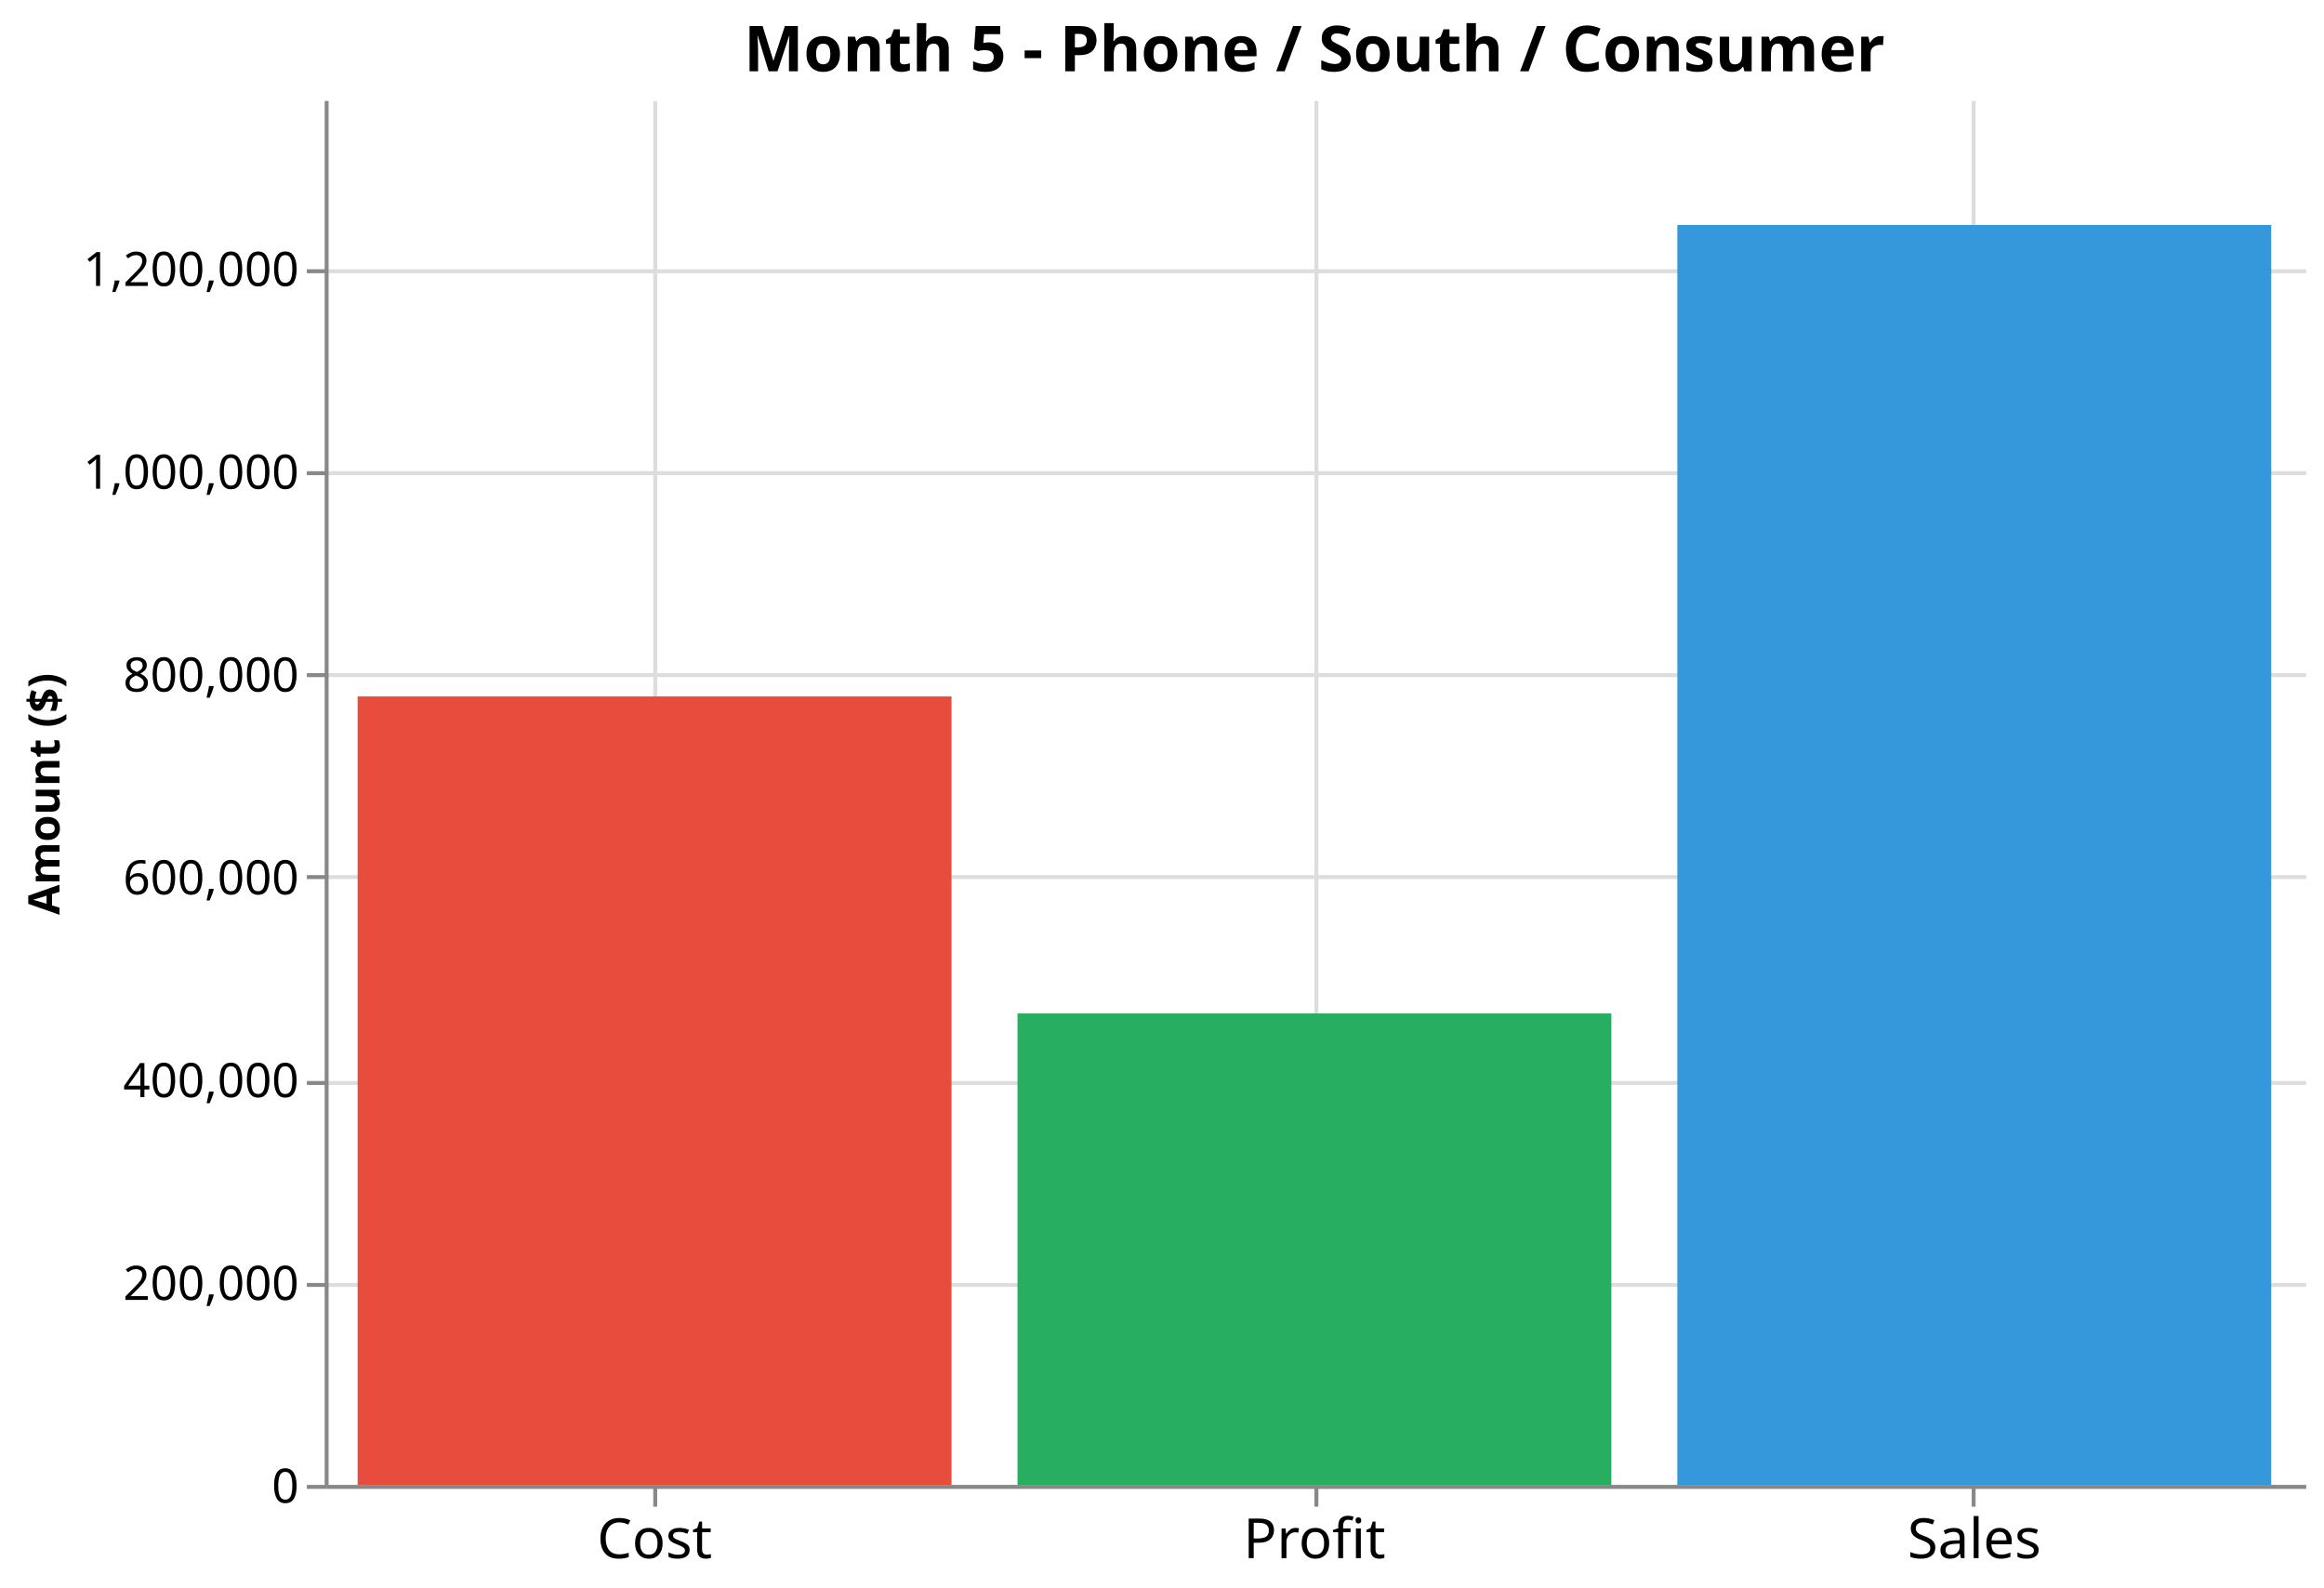
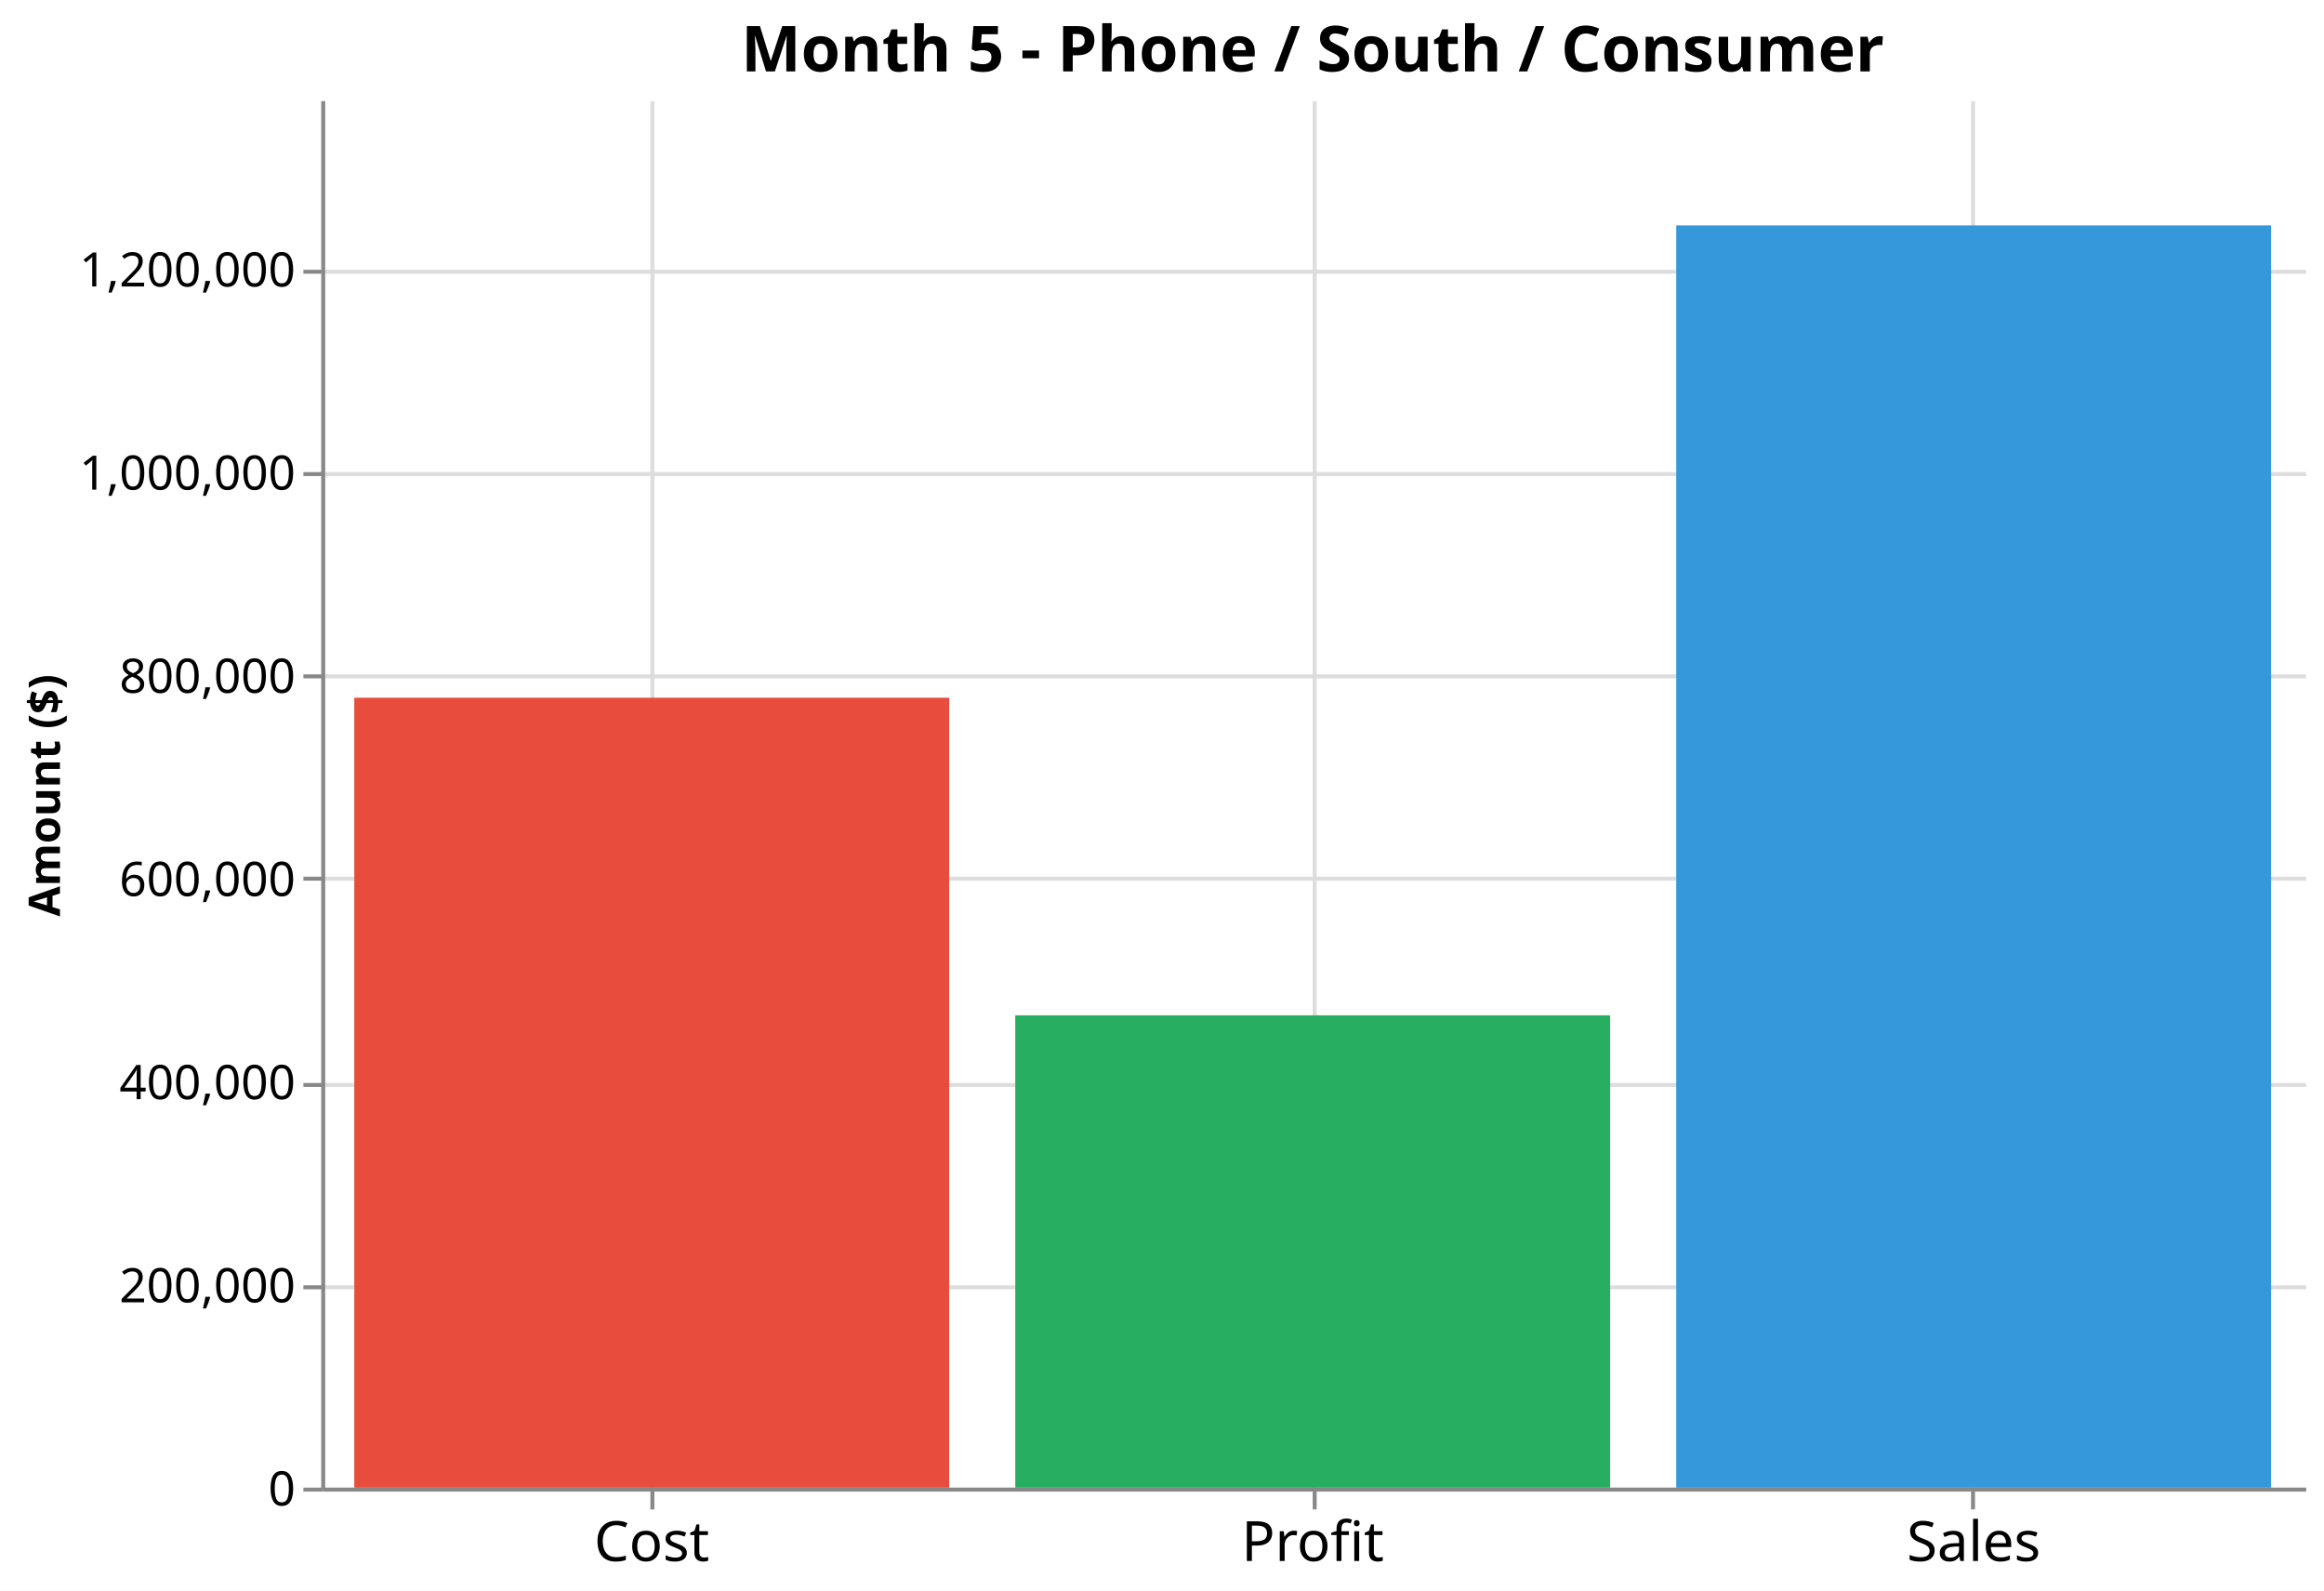
- <svg xmlns="http://www.w3.org/2000/svg" version="1.1" class="marks" width="587" height="401" viewBox="0 0 587 401">
-   <rect width="587" height="401" fill="white" />
-   <g fill="none" stroke-miterlimit="10" transform="translate(82,25)">
+ <svg xmlns="http://www.w3.org/2000/svg" version="1.1" class="marks" width="586" height="401" viewBox="0 0 586 401">
+   <rect width="586" height="401" fill="white" />
+   <g fill="none" stroke-miterlimit="10" transform="translate(81,25)">
    <g class="mark-group role-frame root" role="graphics-object" aria-roledescription="group mark container">
      <g transform="translate(0,0)">
        <path class="background" aria-hidden="true" d="M0,0h500v350h-500Z" />
        <g>
          <g class="mark-group role-axis" aria-hidden="true">
            <g transform="translate(0.5,350.5)">
              <path class="background" aria-hidden="true" d="M0,0h0v0h0Z" pointer-events="none" />
              <g>
                <g class="mark-rule role-axis-grid" pointer-events="none">
                  <line transform="translate(83,-350)" x2="0" y2="350" stroke="#ddd" stroke-width="1" opacity="1" />
                  <line transform="translate(250,-350)" x2="0" y2="350" stroke="#ddd" stroke-width="1" opacity="1" />
                  <line transform="translate(416,-350)" x2="0" y2="350" stroke="#ddd" stroke-width="1" opacity="1" />
                </g>
              </g>
              <path class="foreground" aria-hidden="true" d="" pointer-events="none" display="none" />
            </g>
          </g>
          <g class="mark-group role-axis" aria-hidden="true">
            <g transform="translate(0.5,0.5)">
              <path class="background" aria-hidden="true" d="M0,0h0v0h0Z" pointer-events="none" />
              <g>
                <g class="mark-rule role-axis-grid" pointer-events="none">
                  <line transform="translate(0,350)" x2="500" y2="0" stroke="#ddd" stroke-width="1" opacity="1" />
                  <line transform="translate(0,299)" x2="500" y2="0" stroke="#ddd" stroke-width="1" opacity="1" />
                  <line transform="translate(0,248)" x2="500" y2="0" stroke="#ddd" stroke-width="1" opacity="1" />
                  <line transform="translate(0,196)" x2="500" y2="0" stroke="#ddd" stroke-width="1" opacity="1" />
                  <line transform="translate(0,145)" x2="500" y2="0" stroke="#ddd" stroke-width="1" opacity="1" />
                  <line transform="translate(0,94)" x2="500" y2="0" stroke="#ddd" stroke-width="1" opacity="1" />
                  <line transform="translate(0,43)" x2="500" y2="0" stroke="#ddd" stroke-width="1" opacity="1" />
                </g>
              </g>
              <path class="foreground" aria-hidden="true" d="" pointer-events="none" display="none" />
            </g>
          </g>
          <g class="mark-group role-axis" role="graphics-symbol" aria-roledescription="axis" aria-label="X-axis for a discrete scale with 3 values: Cost, Profit, Sales">
            <g transform="translate(0.5,350.5)">
              <path class="background" aria-hidden="true" d="M0,0h0v0h0Z" pointer-events="none" />
              <g>
                <g class="mark-rule role-axis-tick" pointer-events="none">
                  <line transform="translate(83,0)" x2="0" y2="5" stroke="#888" stroke-width="1" opacity="1" />
                  <line transform="translate(250,0)" x2="0" y2="5" stroke="#888" stroke-width="1" opacity="1" />
                  <line transform="translate(416,0)" x2="0" y2="5" stroke="#888" stroke-width="1" opacity="1" />
                </g>
                <g class="mark-text role-axis-label" pointer-events="none">
                  <text text-anchor="middle" transform="translate(82.83333,18)" font-family="sans-serif" font-size="14px" fill="#000" opacity="1">Cost</text>
                  <text text-anchor="middle" transform="translate(249.5,18)" font-family="sans-serif" font-size="14px" fill="#000" opacity="1">Profit</text>
                  <text text-anchor="middle" transform="translate(416.1667,18)" font-family="sans-serif" font-size="14px" fill="#000" opacity="1">Sales</text>
                </g>
                <g class="mark-rule role-axis-domain" pointer-events="none">
                  <line transform="translate(0,0)" x2="500" y2="0" stroke="#888" stroke-width="1" opacity="1" />
                </g>
              </g>
              <path class="foreground" aria-hidden="true" d="" pointer-events="none" display="none" />
            </g>
          </g>
          <g class="mark-group role-axis" role="graphics-symbol" aria-roledescription="axis" aria-label="Y-axis titled 'Amount ($)' for a linear scale with values from 0 to 1,366,817">
            <g transform="translate(0.5,0.5)">
              <path class="background" aria-hidden="true" d="M0,0h0v0h0Z" pointer-events="none" />
              <g>
                <g class="mark-rule role-axis-tick" pointer-events="none">
                  <line transform="translate(0,350)" x2="-5" y2="0" stroke="#888" stroke-width="1" opacity="1" />
                  <line transform="translate(0,299)" x2="-5" y2="0" stroke="#888" stroke-width="1" opacity="1" />
                  <line transform="translate(0,248)" x2="-5" y2="0" stroke="#888" stroke-width="1" opacity="1" />
                  <line transform="translate(0,196)" x2="-5" y2="0" stroke="#888" stroke-width="1" opacity="1" />
                  <line transform="translate(0,145)" x2="-5" y2="0" stroke="#888" stroke-width="1" opacity="1" />
                  <line transform="translate(0,94)" x2="-5" y2="0" stroke="#888" stroke-width="1" opacity="1" />
                  <line transform="translate(0,43)" x2="-5" y2="0" stroke="#888" stroke-width="1" opacity="1" />
                </g>
                <g class="mark-text role-axis-label" pointer-events="none">
                  <text text-anchor="end" transform="translate(-7,354)" font-family="sans-serif" font-size="12px" fill="#000" opacity="1">0</text>
                  <text text-anchor="end" transform="translate(-7,302.7861)" font-family="sans-serif" font-size="12px" fill="#000" opacity="1">200,000</text>
                  <text text-anchor="end" transform="translate(-7,251.5723)" font-family="sans-serif" font-size="12px" fill="#000" opacity="1">400,000</text>
                  <text text-anchor="end" transform="translate(-7,200.3584)" font-family="sans-serif" font-size="12px" fill="#000" opacity="1">600,000</text>
                  <text text-anchor="end" transform="translate(-7,149.1445)" font-family="sans-serif" font-size="12px" fill="#000" opacity="1">800,000</text>
                  <text text-anchor="end" transform="translate(-7,97.93063)" font-family="sans-serif" font-size="12px" fill="#000" opacity="1">1,000,000</text>
                  <text text-anchor="end" transform="translate(-7,46.71676)" font-family="sans-serif" font-size="12px" fill="#000" opacity="1">1,200,000</text>
                </g>
                <g class="mark-rule role-axis-domain" pointer-events="none">
                  <line transform="translate(0,350)" x2="0" y2="-350" stroke="#888" stroke-width="1" opacity="1" />
                </g>
                <g class="mark-text role-axis-title" pointer-events="none">
-                   <text text-anchor="middle" transform="translate(-65.47461,175) rotate(-90) translate(0,-2)" font-family="sans-serif" font-size="11px" font-weight="bold" fill="#000" opacity="1">Amount ($)</text>
+                   <text text-anchor="middle" transform="translate(-64.38477,175) rotate(-90) translate(0,-2)" font-family="sans-serif" font-size="11px" font-weight="bold" fill="#000" opacity="1">Amount ($)</text>
                </g>
              </g>
              <path class="foreground" aria-hidden="true" d="" pointer-events="none" display="none" />
            </g>
          </g>
          <g class="mark-rect role-mark marks" role="graphics-object" aria-roledescription="rect mark container">
            <path aria-label="Metric: Cost; Amount: 777,604; Color: #e74c3c" role="graphics-symbol" aria-roledescription="bar" d="M8.333,150.88h150v199.12h-150Z" fill="#e74c3c" />
            <path aria-label="Metric: Profit; Amount: 464,957; Color: #27ae60" role="graphics-symbol" aria-roledescription="bar" d="M175,230.939h150v119.061h-150Z" fill="#27ae60" />
            <path aria-label="Metric: Sales; Amount: 1,242,561; Color: #3498db" role="graphics-symbol" aria-roledescription="bar" d="M341.667,31.818h150v318.182h-150Z" fill="#3498db" />
          </g>
          <g class="mark-group role-title">
            <g transform="translate(250,-20)">
              <path class="background" aria-hidden="true" d="M0,0h0v0h0Z" pointer-events="none" />
              <g>
                <g class="mark-text role-title-text" role="graphics-symbol" aria-roledescription="title" aria-label="Title text 'Month 5 - Phone / South / Consumer'" pointer-events="none">
                  <text text-anchor="middle" transform="translate(0,13)" font-family="sans-serif" font-size="16px" font-weight="bold" fill="#000" opacity="1">Month 5 - Phone / South / Consumer</text>
                </g>
              </g>
              <path class="foreground" aria-hidden="true" d="" pointer-events="none" display="none" />
            </g>
          </g>
        </g>
        <path class="foreground" aria-hidden="true" d="" display="none" />
      </g>
    </g>
  </g>
</svg>
